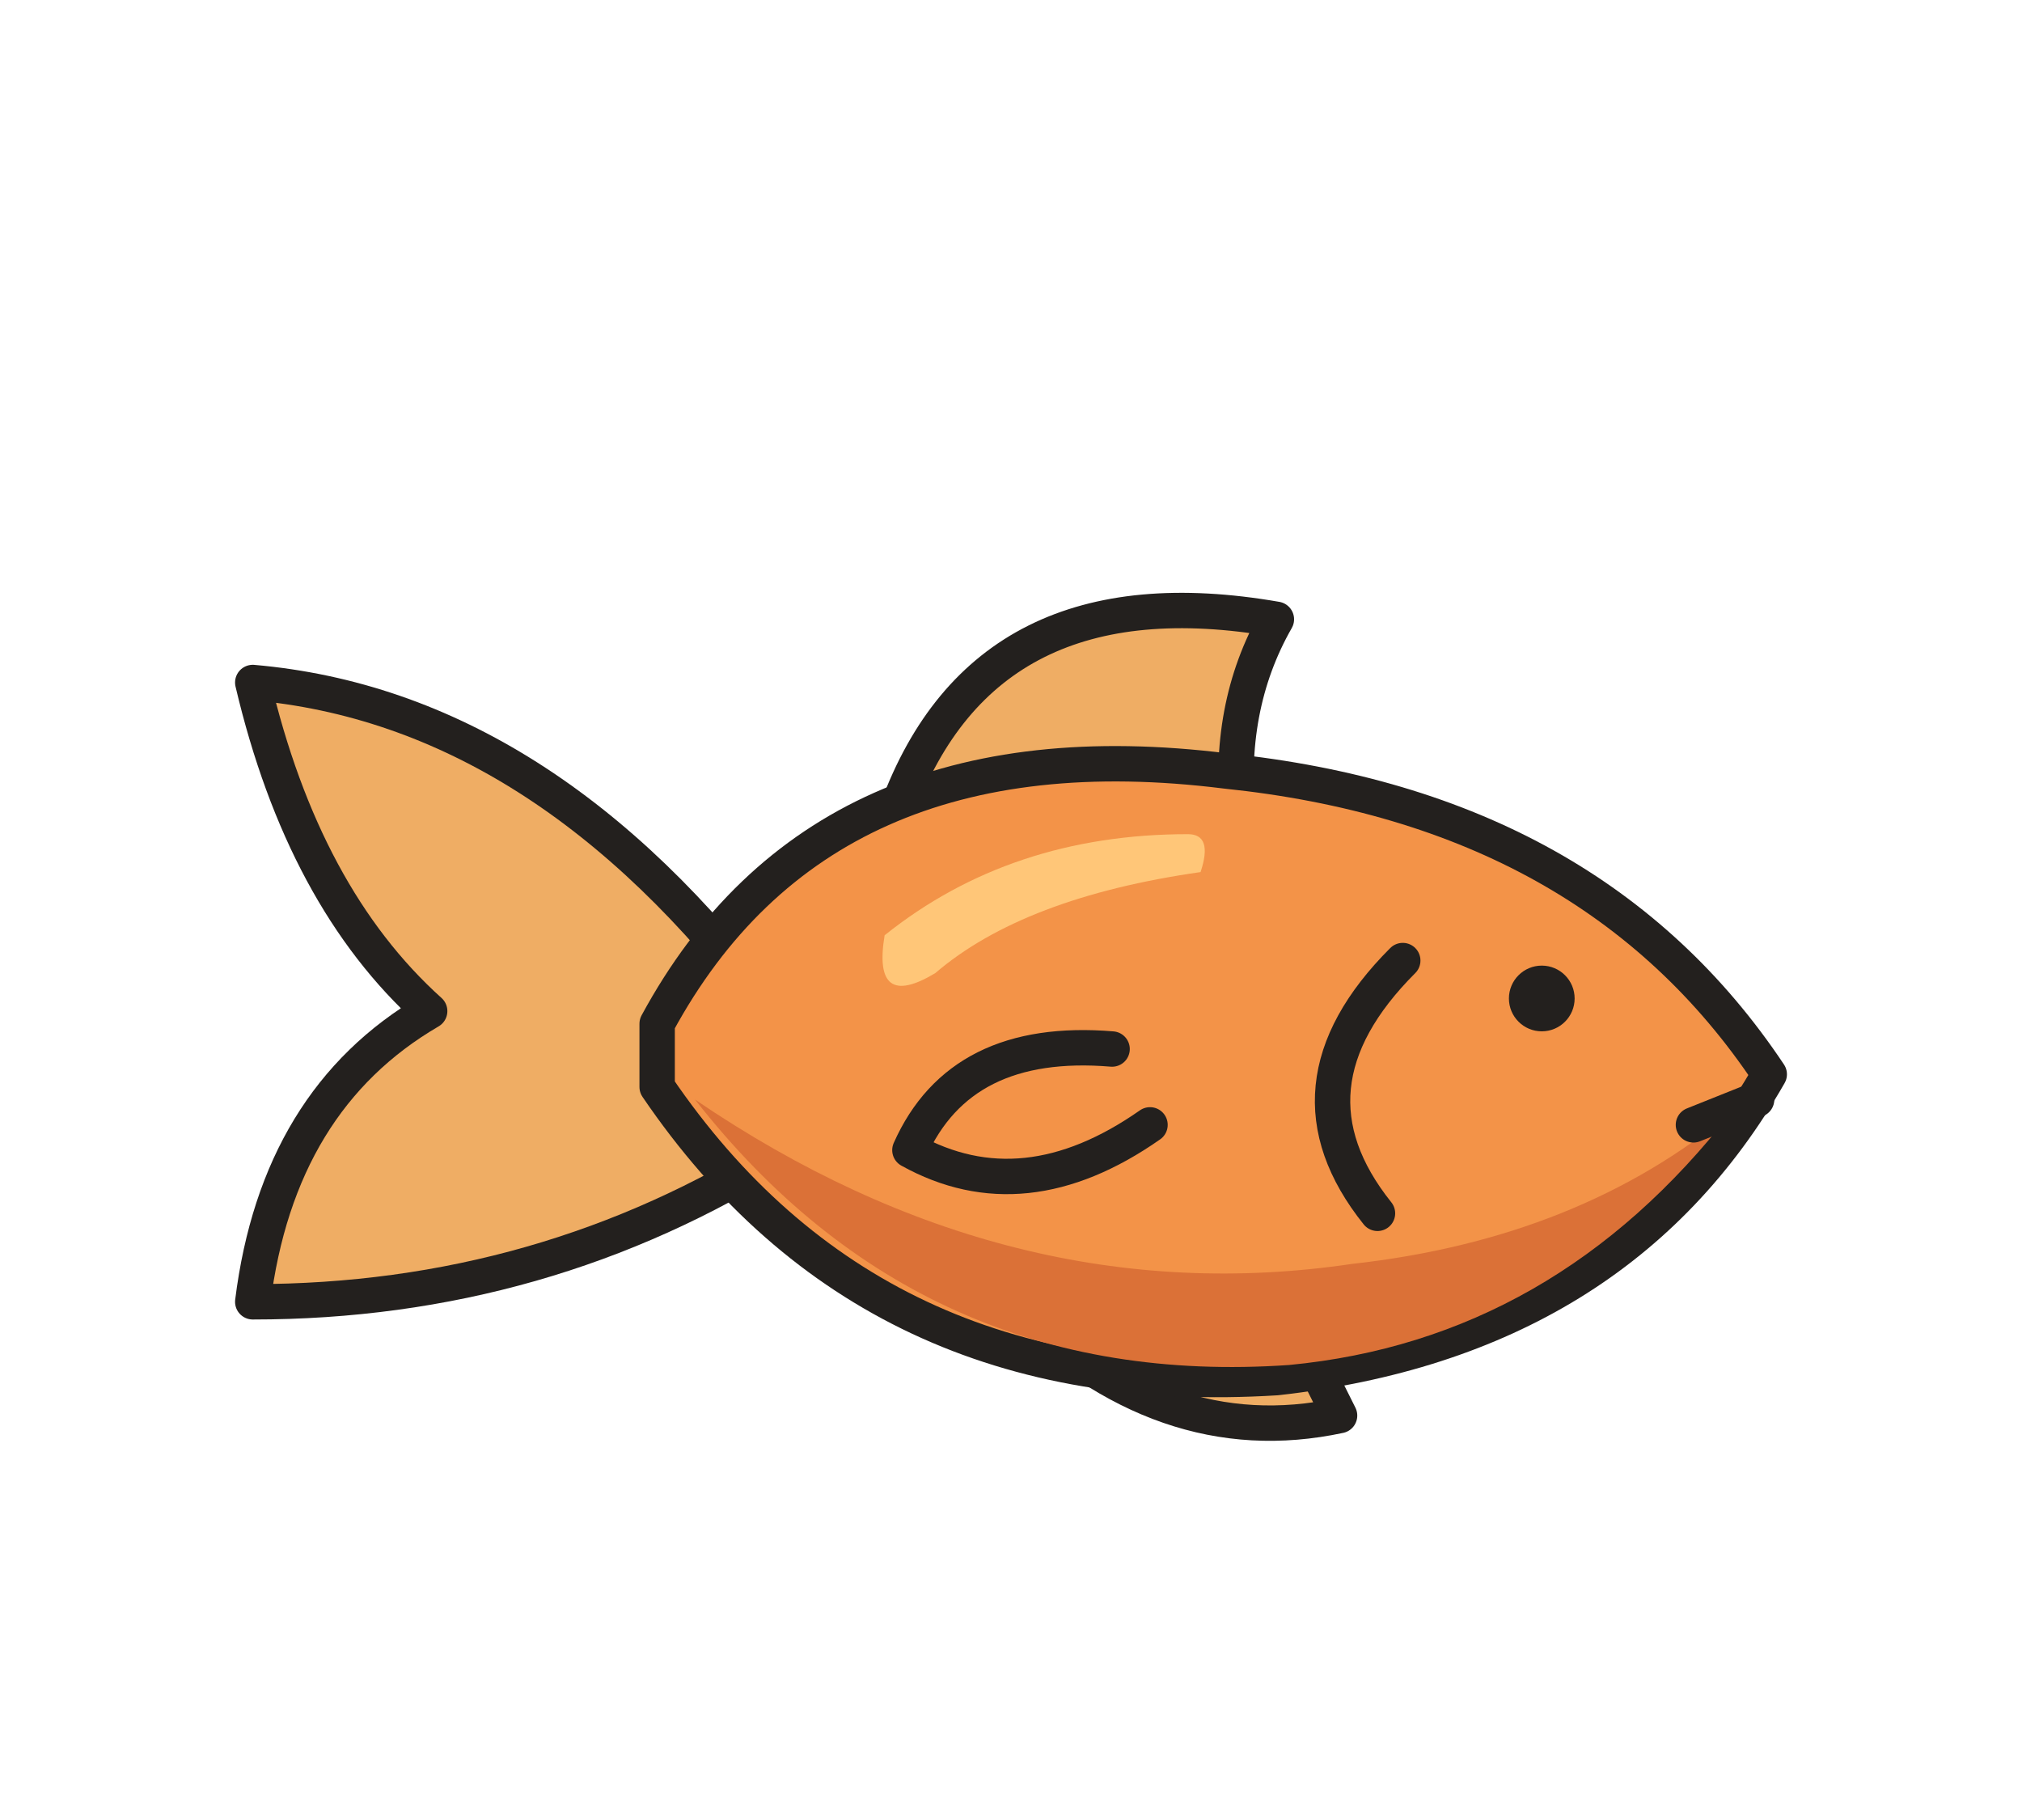
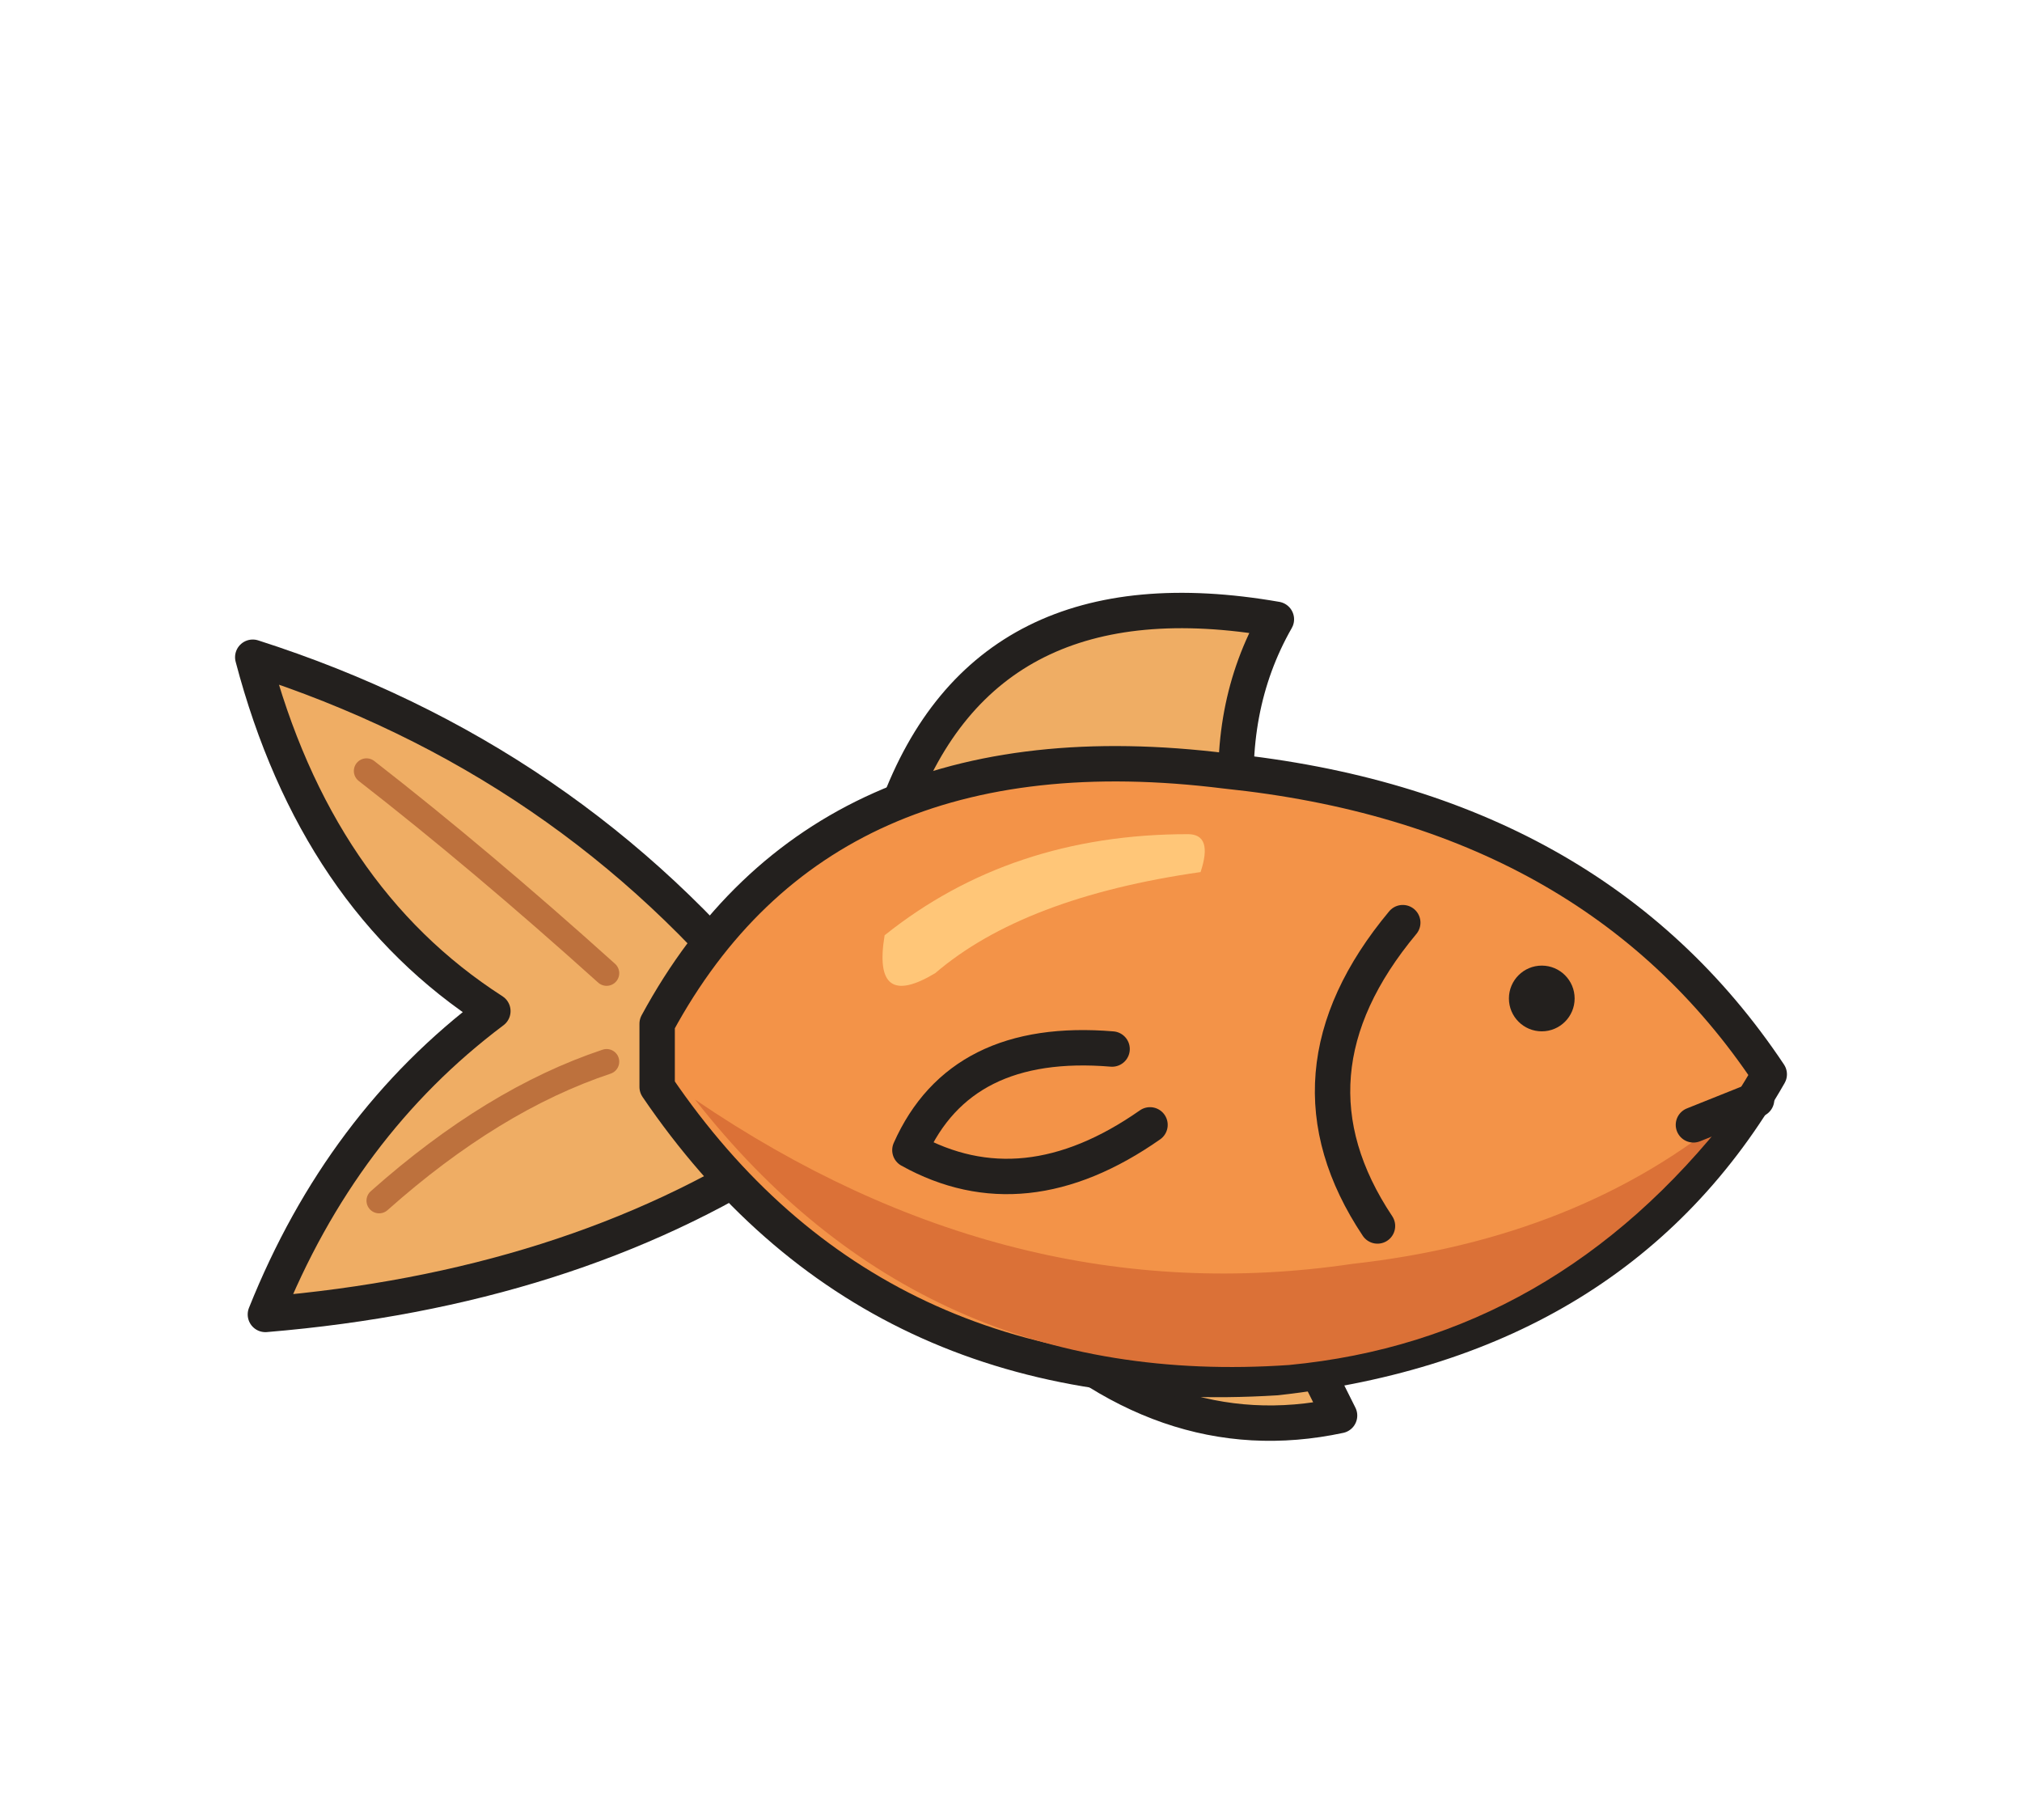
<svg xmlns="http://www.w3.org/2000/svg" viewBox="0 0 160 144" role="img" aria-labelledby="title">
  <g stroke="#23201e" stroke-width="2.8" stroke-linecap="round" stroke-linejoin="round">
-     <path d="M61 80 Q43 56 20 54 Q24 71 34 80 Q22 87 20 103 Q43 103 62 91Z" fill="#efad64" />
+     <path d="M61 80 Q45 60 20 52 Q25 71 39 80 Q27 89 21 104 Q45 102 62 91Z" fill="#efad64" />
    <path d="M71 64 Q78 45 101 49 Q97 56 98 65 M80 103 Q92 115 106 112 L101 102Z" fill="#efad64" />
    <path d="M52 81 Q65 57 97 61 Q126 64 140 85 Q128 106 101 109 Q69 111 52 86Z" fill="#f39348" />
    <path d="M55 87 Q80 104 107 100 Q125 98 137 88 Q123 106 102 108 Q73 110 55 87Z" fill="#db7137" stroke="none" />
    <path d="M70 74 Q80 66 94 66 Q96 66 95 69 Q81 71 74 77 Q69 80 70 74Z" fill="#ffc678" stroke="none" />
-     <path d="M111 76 Q101 86 109 96 M88 83 Q76 82 72 91 Q81 96 91 89" fill="none" />
+     <path d="M111 73 Q101 85 109 97 M88 83 Q76 82 72 91 Q81 96 91 89" fill="none" />
+     <path d="M29 61 Q38 68 48 77 M30 95 Q39 87 48 84" fill="none" stroke="#bd713d" stroke-width="2" />
    <circle cx="122" cy="79" r="2.6" fill="#23201e" stroke="none" />
    <path d="M134 89 L139 87" fill="none" />
  </g>
</svg>
